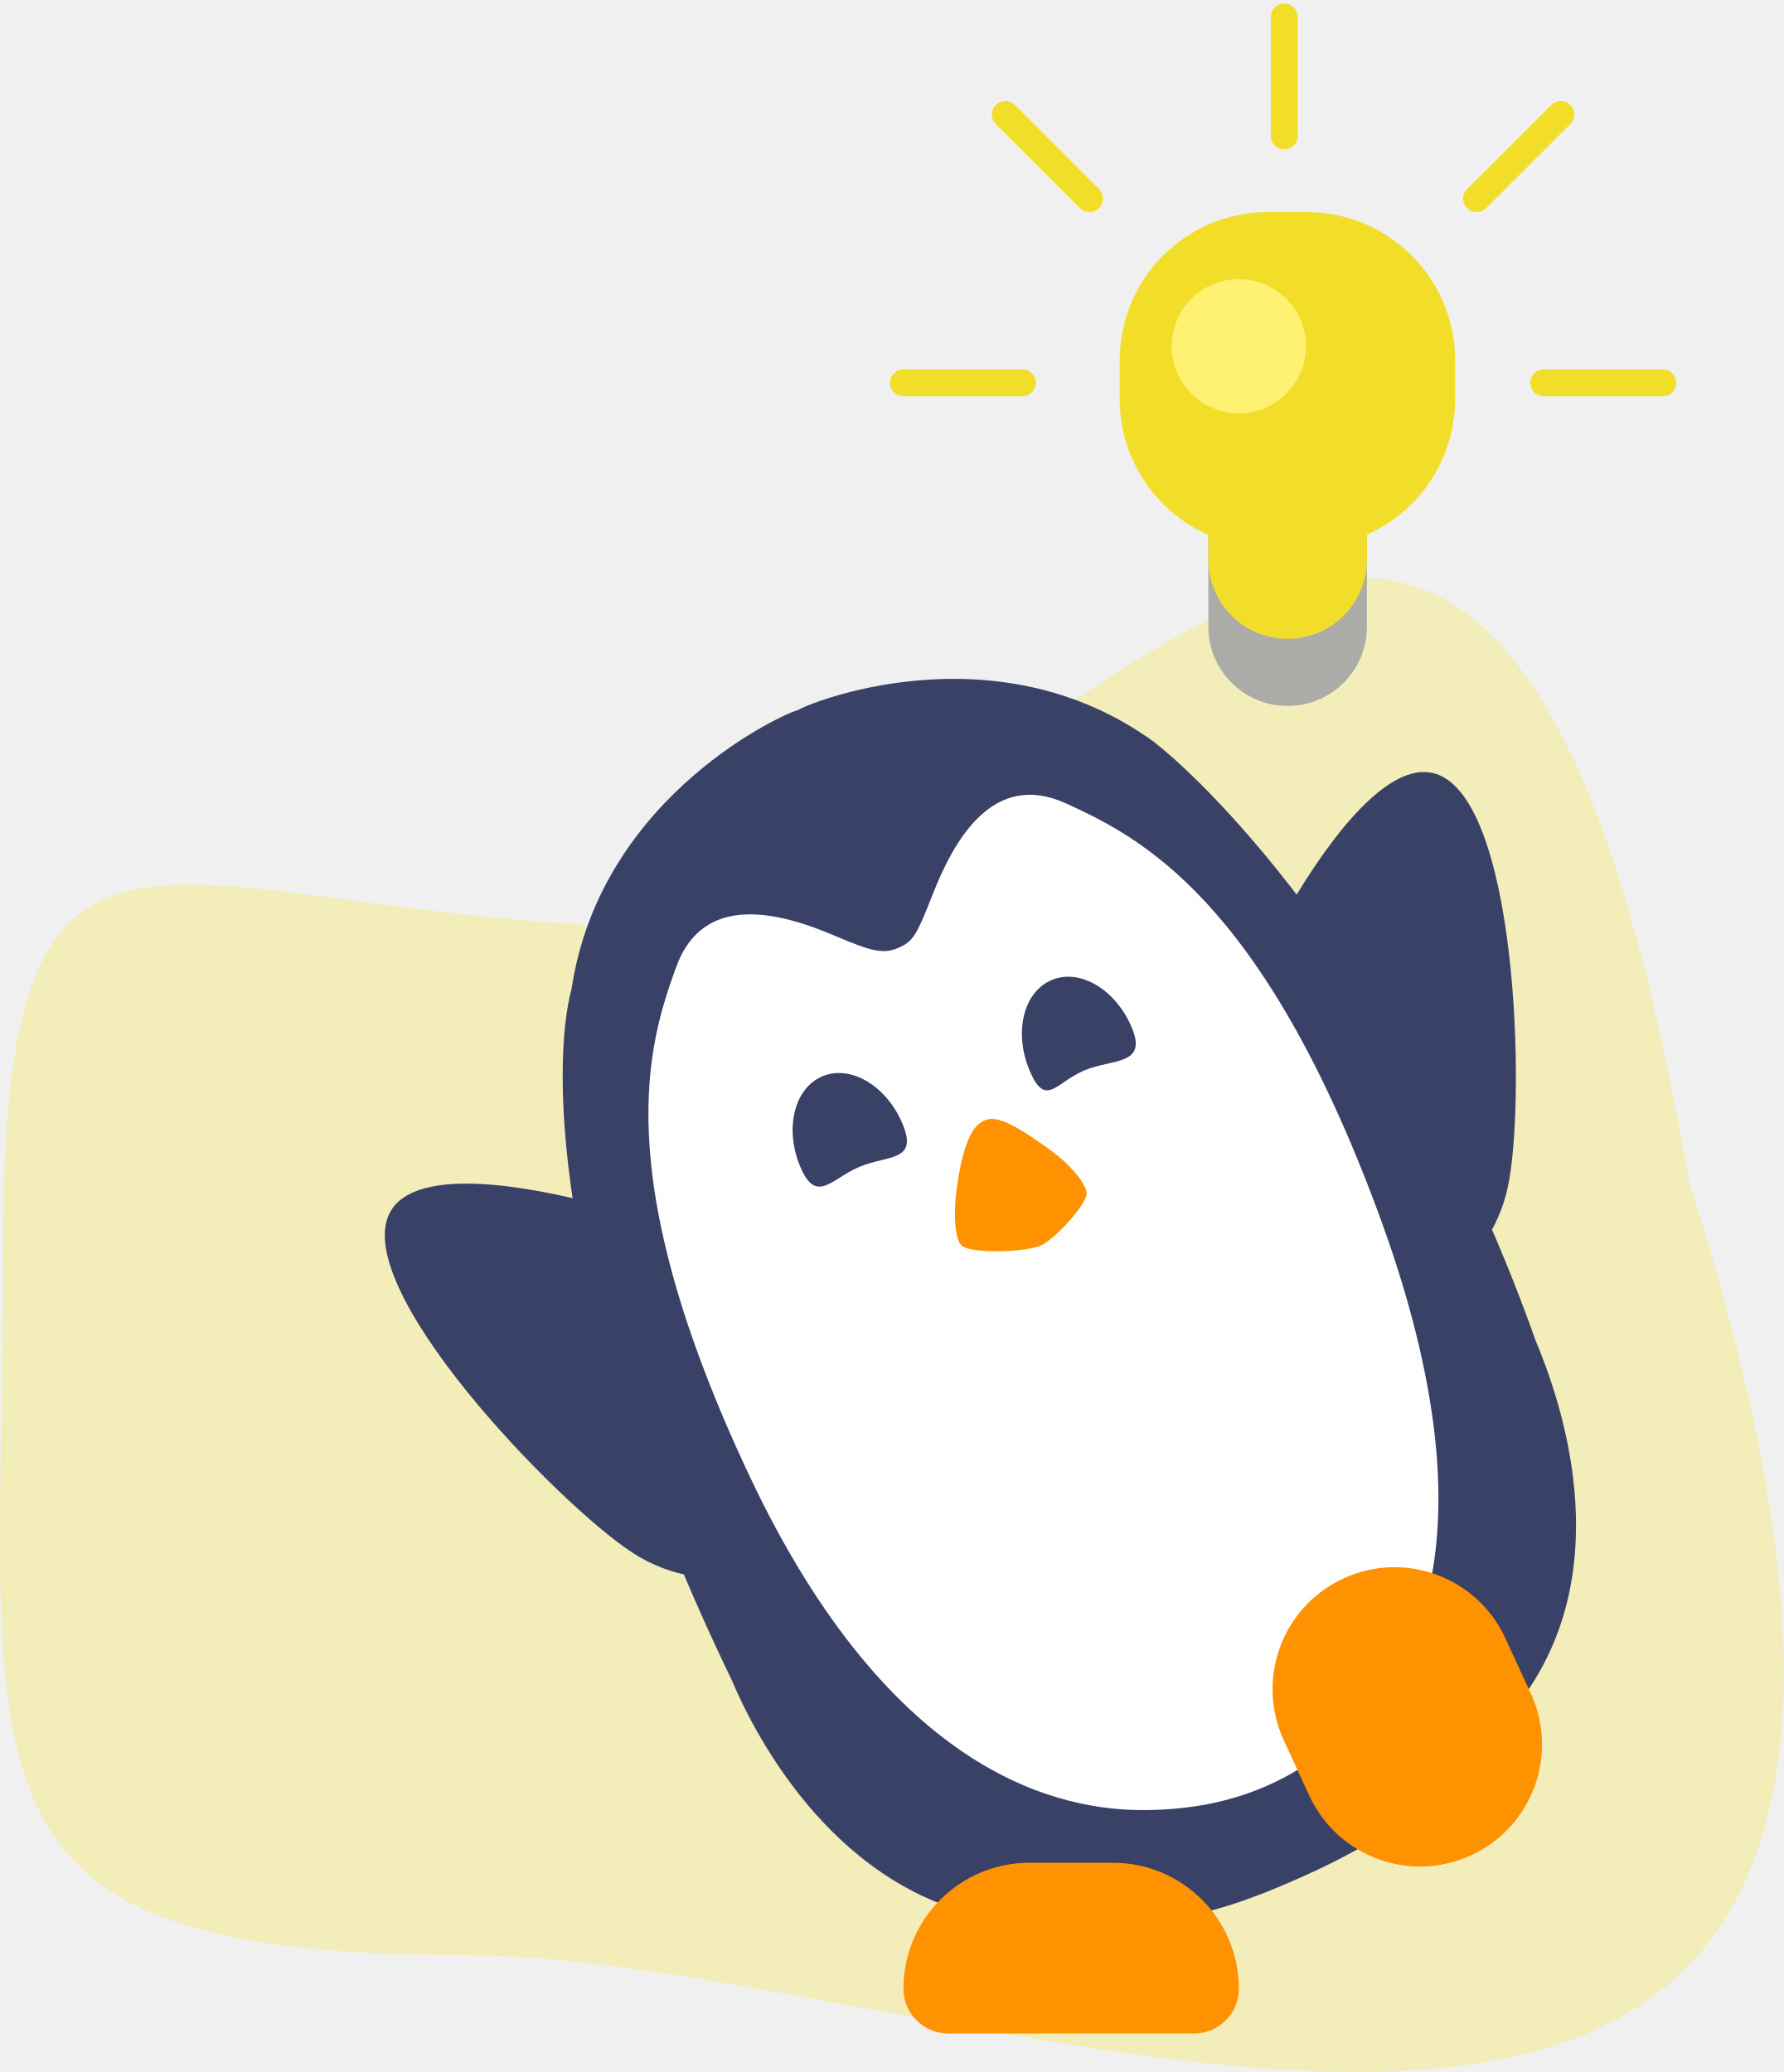
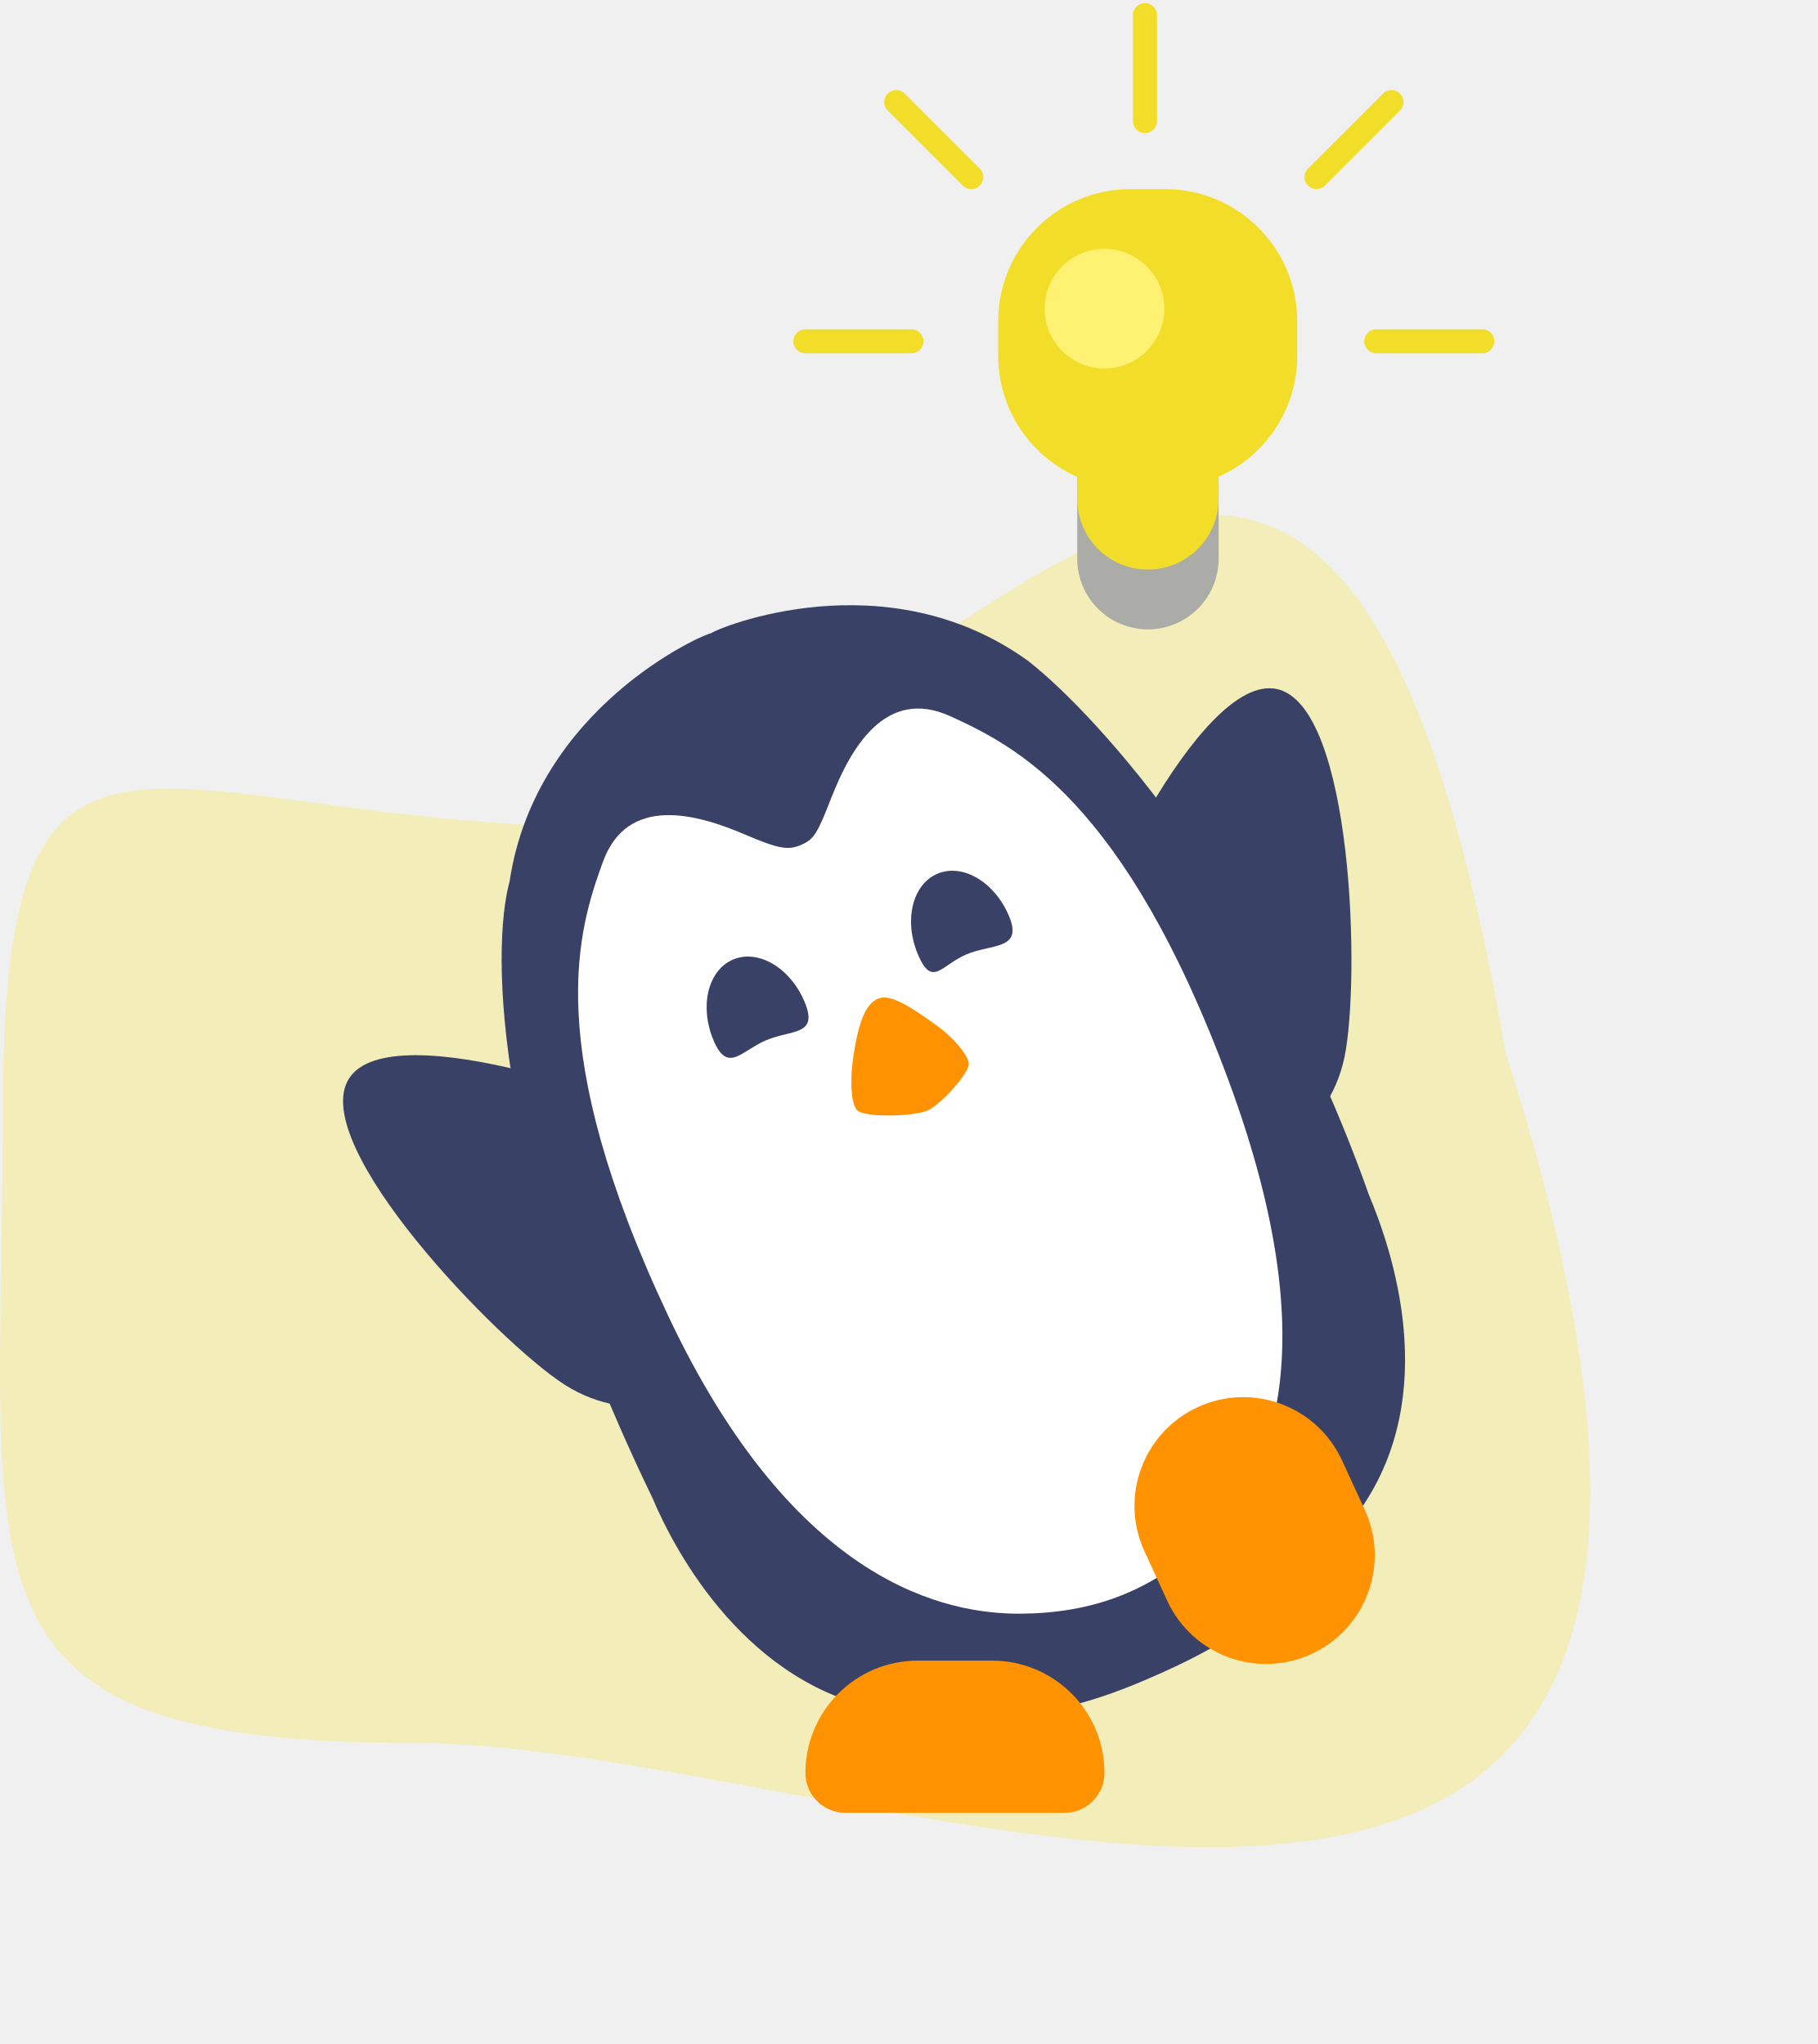
- <svg xmlns="http://www.w3.org/2000/svg" width="105" height="122" viewBox="0 0 105 122" fill="none">
+ <svg xmlns="http://www.w3.org/2000/svg" viewBox="0 0 120 135" fill="none">
  <path d="M99.413 69.526C124.559 148.141 58.473 115.115 27.241 115.115C-3.99 115.115 0.186 104.684 0.186 73.281C0.186 41.877 10.143 54.663 41.374 54.663C67.382 43.398 88.745 7.301 99.413 69.526Z" fill="#F2EDB9" />
  <path d="M88.772 69.838C87.712 74.901 82.747 78.147 77.683 77.086C72.62 76.026 69.375 71.061 70.435 65.998C71.495 60.934 79.233 44.446 84.297 45.506C89.36 46.566 89.832 64.774 88.772 69.838Z" fill="#394167" />
  <path d="M37.288 91.459C41.646 94.248 47.439 92.975 50.227 88.617C53.015 84.26 51.743 78.466 47.385 75.678C43.027 72.89 25.837 66.87 23.049 71.228C20.26 75.586 32.93 88.671 37.288 91.459Z" fill="#394167" />
  <path d="M75.057 109.049C75.084 109.049 75.102 109.039 75.129 109.014C74.746 109.039 74.693 109.049 75.057 109.049Z" fill="white" />
  <path d="M78.673 109.018C78.691 109.035 78.709 109.045 78.727 109.045C79.047 109.045 79.002 109.035 78.673 109.018Z" fill="white" />
  <path d="M46.952 41.824C47.295 41.519 58.47 36.826 67.914 43.672C72.534 47.304 83.497 59.437 90.388 78.913C91.933 82.591 95.142 92.02 89.864 99.643C85.383 106.111 80.667 108.688 76.873 110.407C72.637 112.326 67.121 114.446 58.519 112.967C49.381 111.399 44.629 102.617 43.084 98.94C32.575 77.219 32.413 62.745 33.647 58.224C35.377 46.685 46.494 41.855 46.952 41.824Z" fill="#394167" />
  <path d="M76.929 110.96C76.938 110.96 76.947 110.951 76.956 110.943C76.796 110.951 76.769 110.96 76.929 110.96Z" fill="white" />
  <path d="M62.746 47.303C58.431 45.335 56.14 49.512 54.898 52.676C53.981 55.021 53.757 55.429 52.919 55.794C52.047 56.174 51.447 56.085 49.137 55.096C46.005 53.761 41.419 52.473 39.805 56.937C38.188 61.395 35.709 69.06 44.118 86.9C52.527 104.74 62.595 106.613 67.409 106.578C71.835 106.546 76.543 105.287 80.699 100.545C83.274 97.602 87.967 89.85 81.117 71.355C74.27 52.866 67.069 49.273 62.746 47.303Z" fill="white" />
  <path d="M76.83 110.946C76.839 110.954 76.848 110.954 76.857 110.954C76.991 110.963 76.973 110.954 76.83 110.946Z" fill="white" />
  <path d="M61.952 67.805C59.498 66.001 58.584 65.706 57.981 65.959C57.378 66.212 56.722 66.95 56.303 70.101C56.166 71.174 56.145 72.701 56.55 73.28C56.95 73.862 60.494 73.745 61.331 73.309C62.192 72.864 64.048 70.818 63.969 70.228C63.881 69.585 62.858 68.468 61.952 67.805Z" fill="#FF9200" />
  <path d="M66.624 60.502C67.566 62.745 65.485 62.331 63.823 63.029C62.161 63.727 61.548 65.272 60.606 63.029C59.664 60.785 60.247 58.401 61.909 57.703C63.571 57.005 65.682 58.258 66.624 60.502Z" fill="#394167" />
  <path d="M53.127 66.17C54.069 68.414 52.267 68 50.605 68.698C48.943 69.395 48.051 70.941 47.109 68.698C46.167 66.454 46.75 64.07 48.412 63.372C50.074 62.674 52.185 63.927 53.127 66.17Z" fill="#394167" />
  <path d="M53.182 117.098C53.182 113 56.503 109.679 60.601 109.679H65.507C69.605 109.679 72.927 113 72.927 117.098C72.927 118.552 71.748 119.731 70.294 119.731H55.814C54.36 119.731 53.182 118.552 53.182 117.098Z" fill="#FF9200" />
  <rect x="72.567" y="95.939" width="14.36" height="17.95" rx="7.18" transform="rotate(-24.7204 72.5675 95.9395)" fill="#FF9200" />
  <rect x="71.131" y="27.207" width="9.334" height="14.36" rx="4.667" fill="#ABABA8" />
  <rect x="65.912" y="12.488" width="19.745" height="19.745" rx="8.732" fill="#F2DE29" />
  <rect x="71.131" y="23.976" width="9.334" height="13.642" rx="4.667" fill="#F2DE29" />
  <path d="M75.603 8V1" stroke="#F2DE29" stroke-width="1.588" stroke-linecap="round" />
  <path d="M86.927 11.694L91.878 6.744" stroke="#F2DE29" stroke-width="1.588" stroke-linecap="round" />
  <path d="M64.131 11.694L59.181 6.744" stroke="#F2DE29" stroke-width="1.588" stroke-linecap="round" />
  <path d="M90.876 22.54H97.876" stroke="#F2DE29" stroke-width="1.588" stroke-linecap="round" />
  <path d="M60.182 22.54H53.182" stroke="#F2DE29" stroke-width="1.588" stroke-linecap="round" />
  <circle cx="72.926" cy="20.386" r="3.949" fill="#FFF171" />
</svg>
